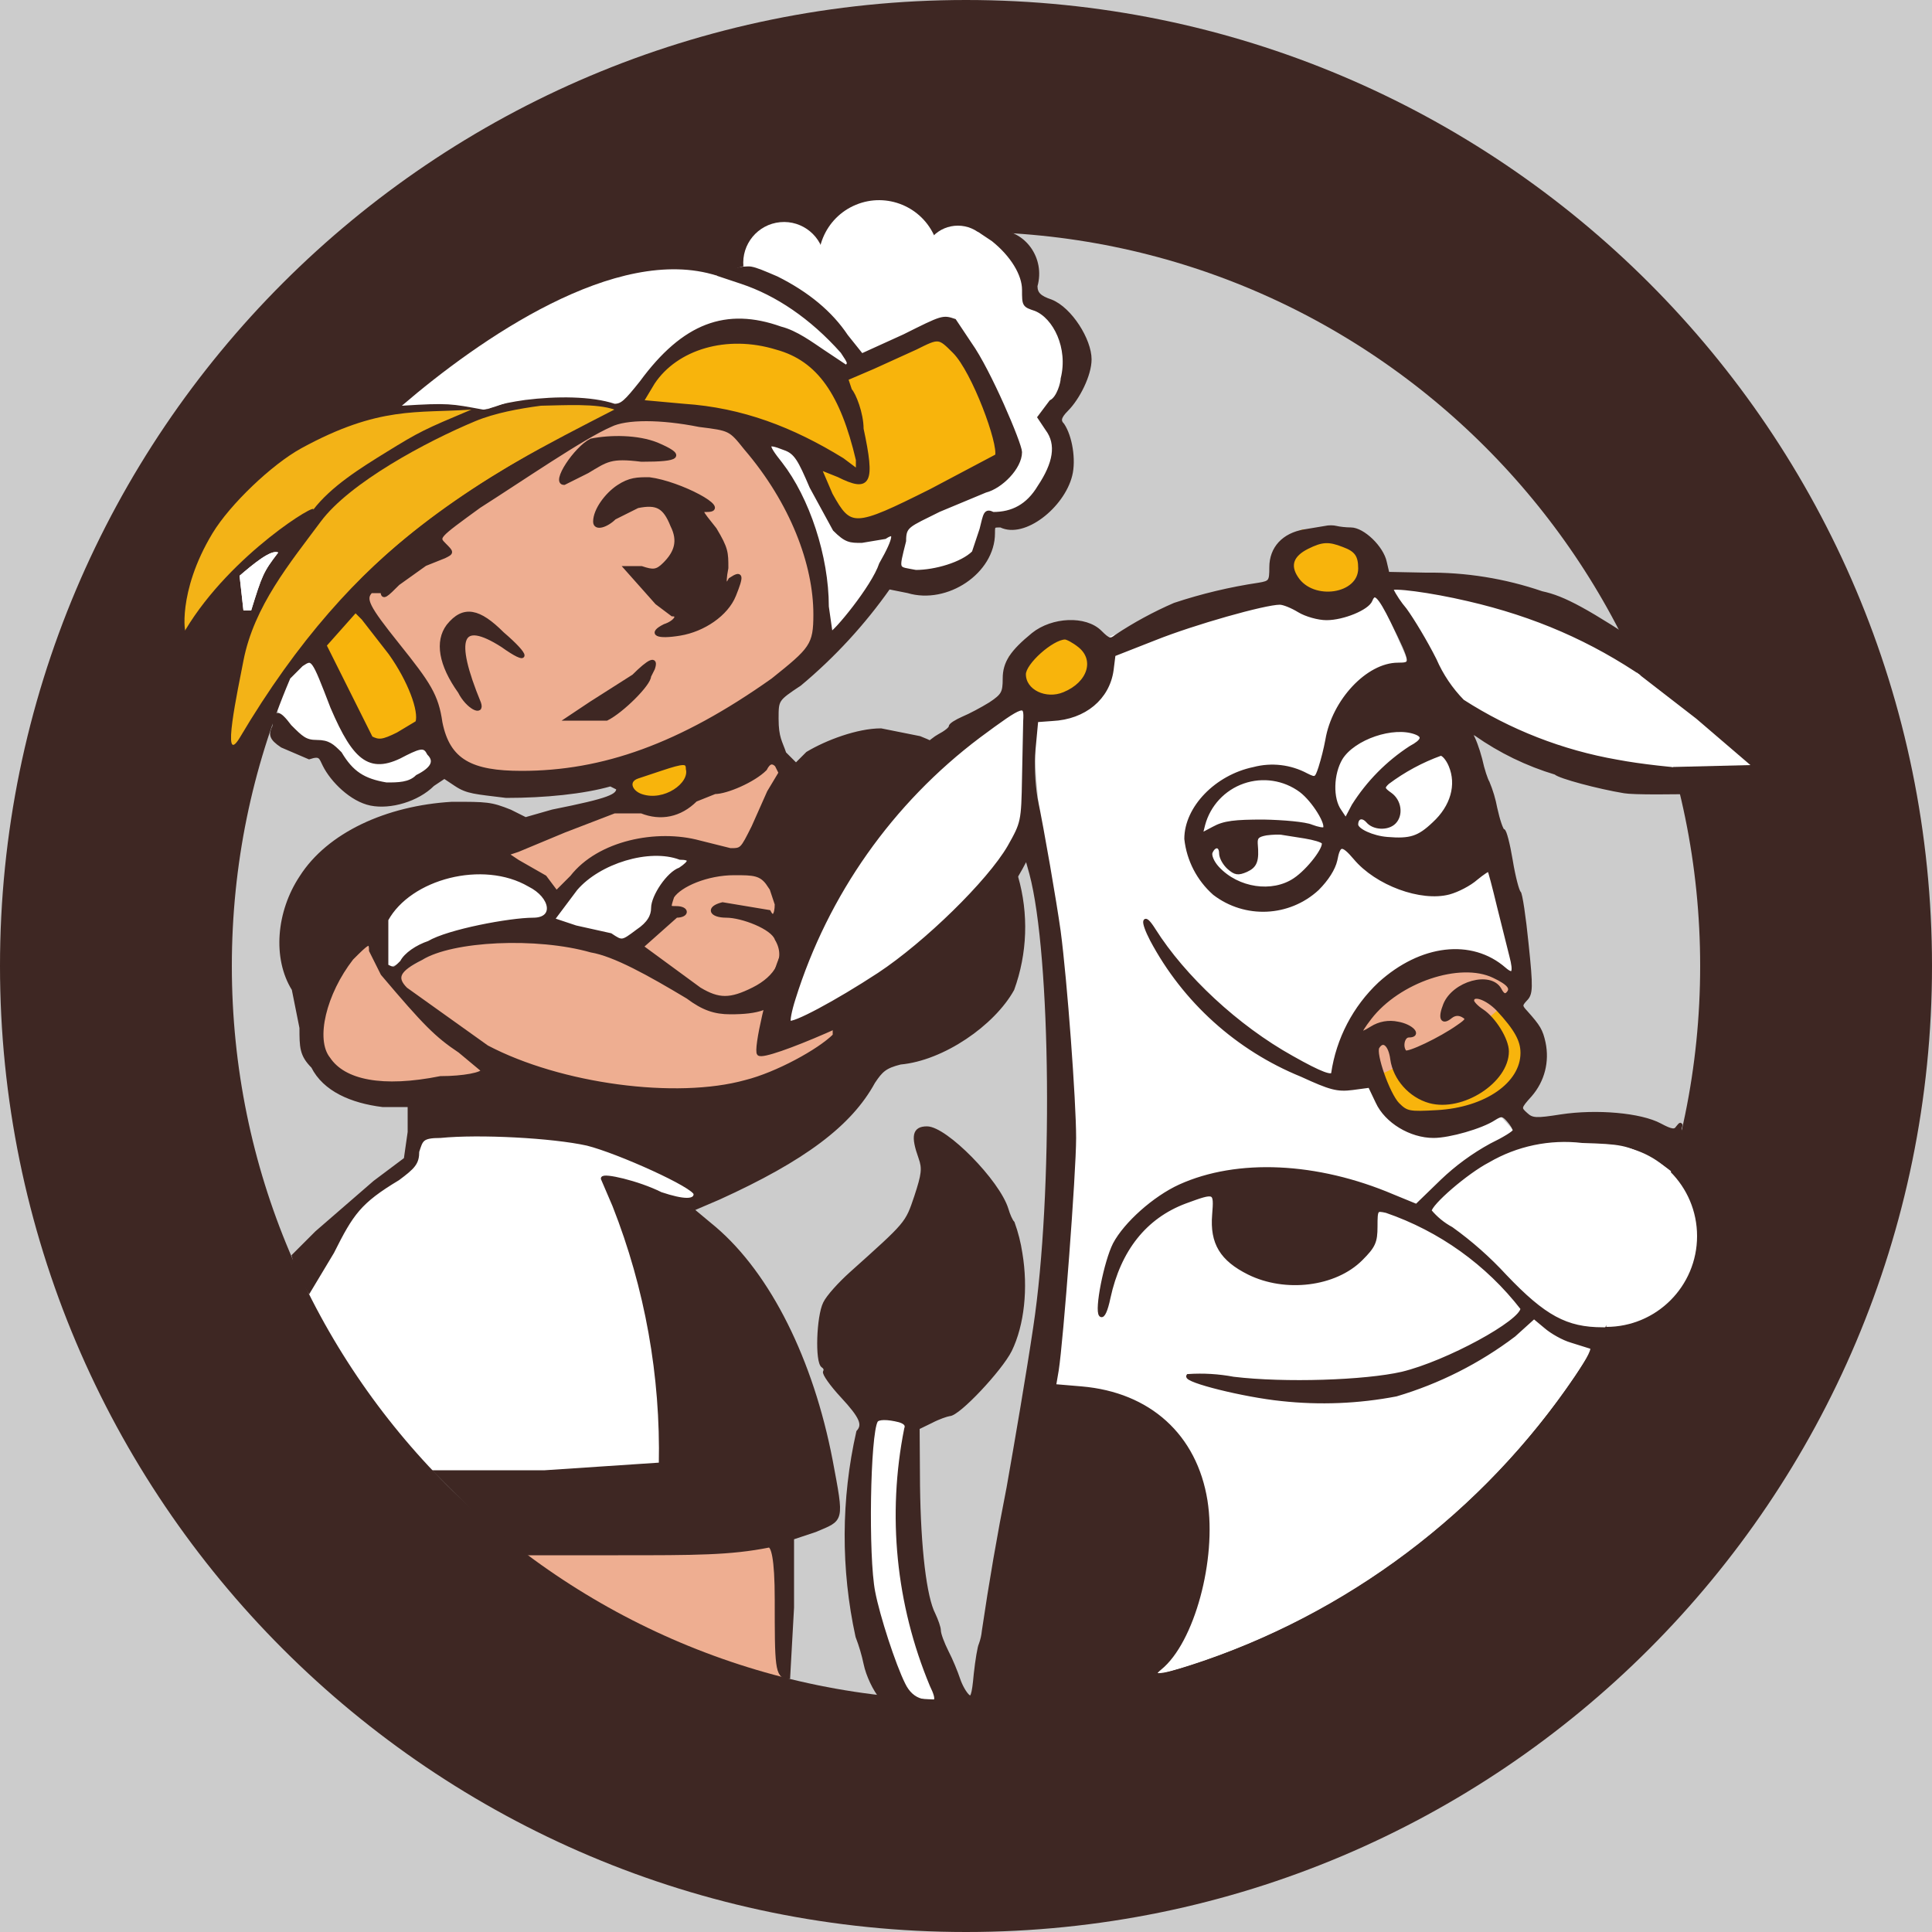
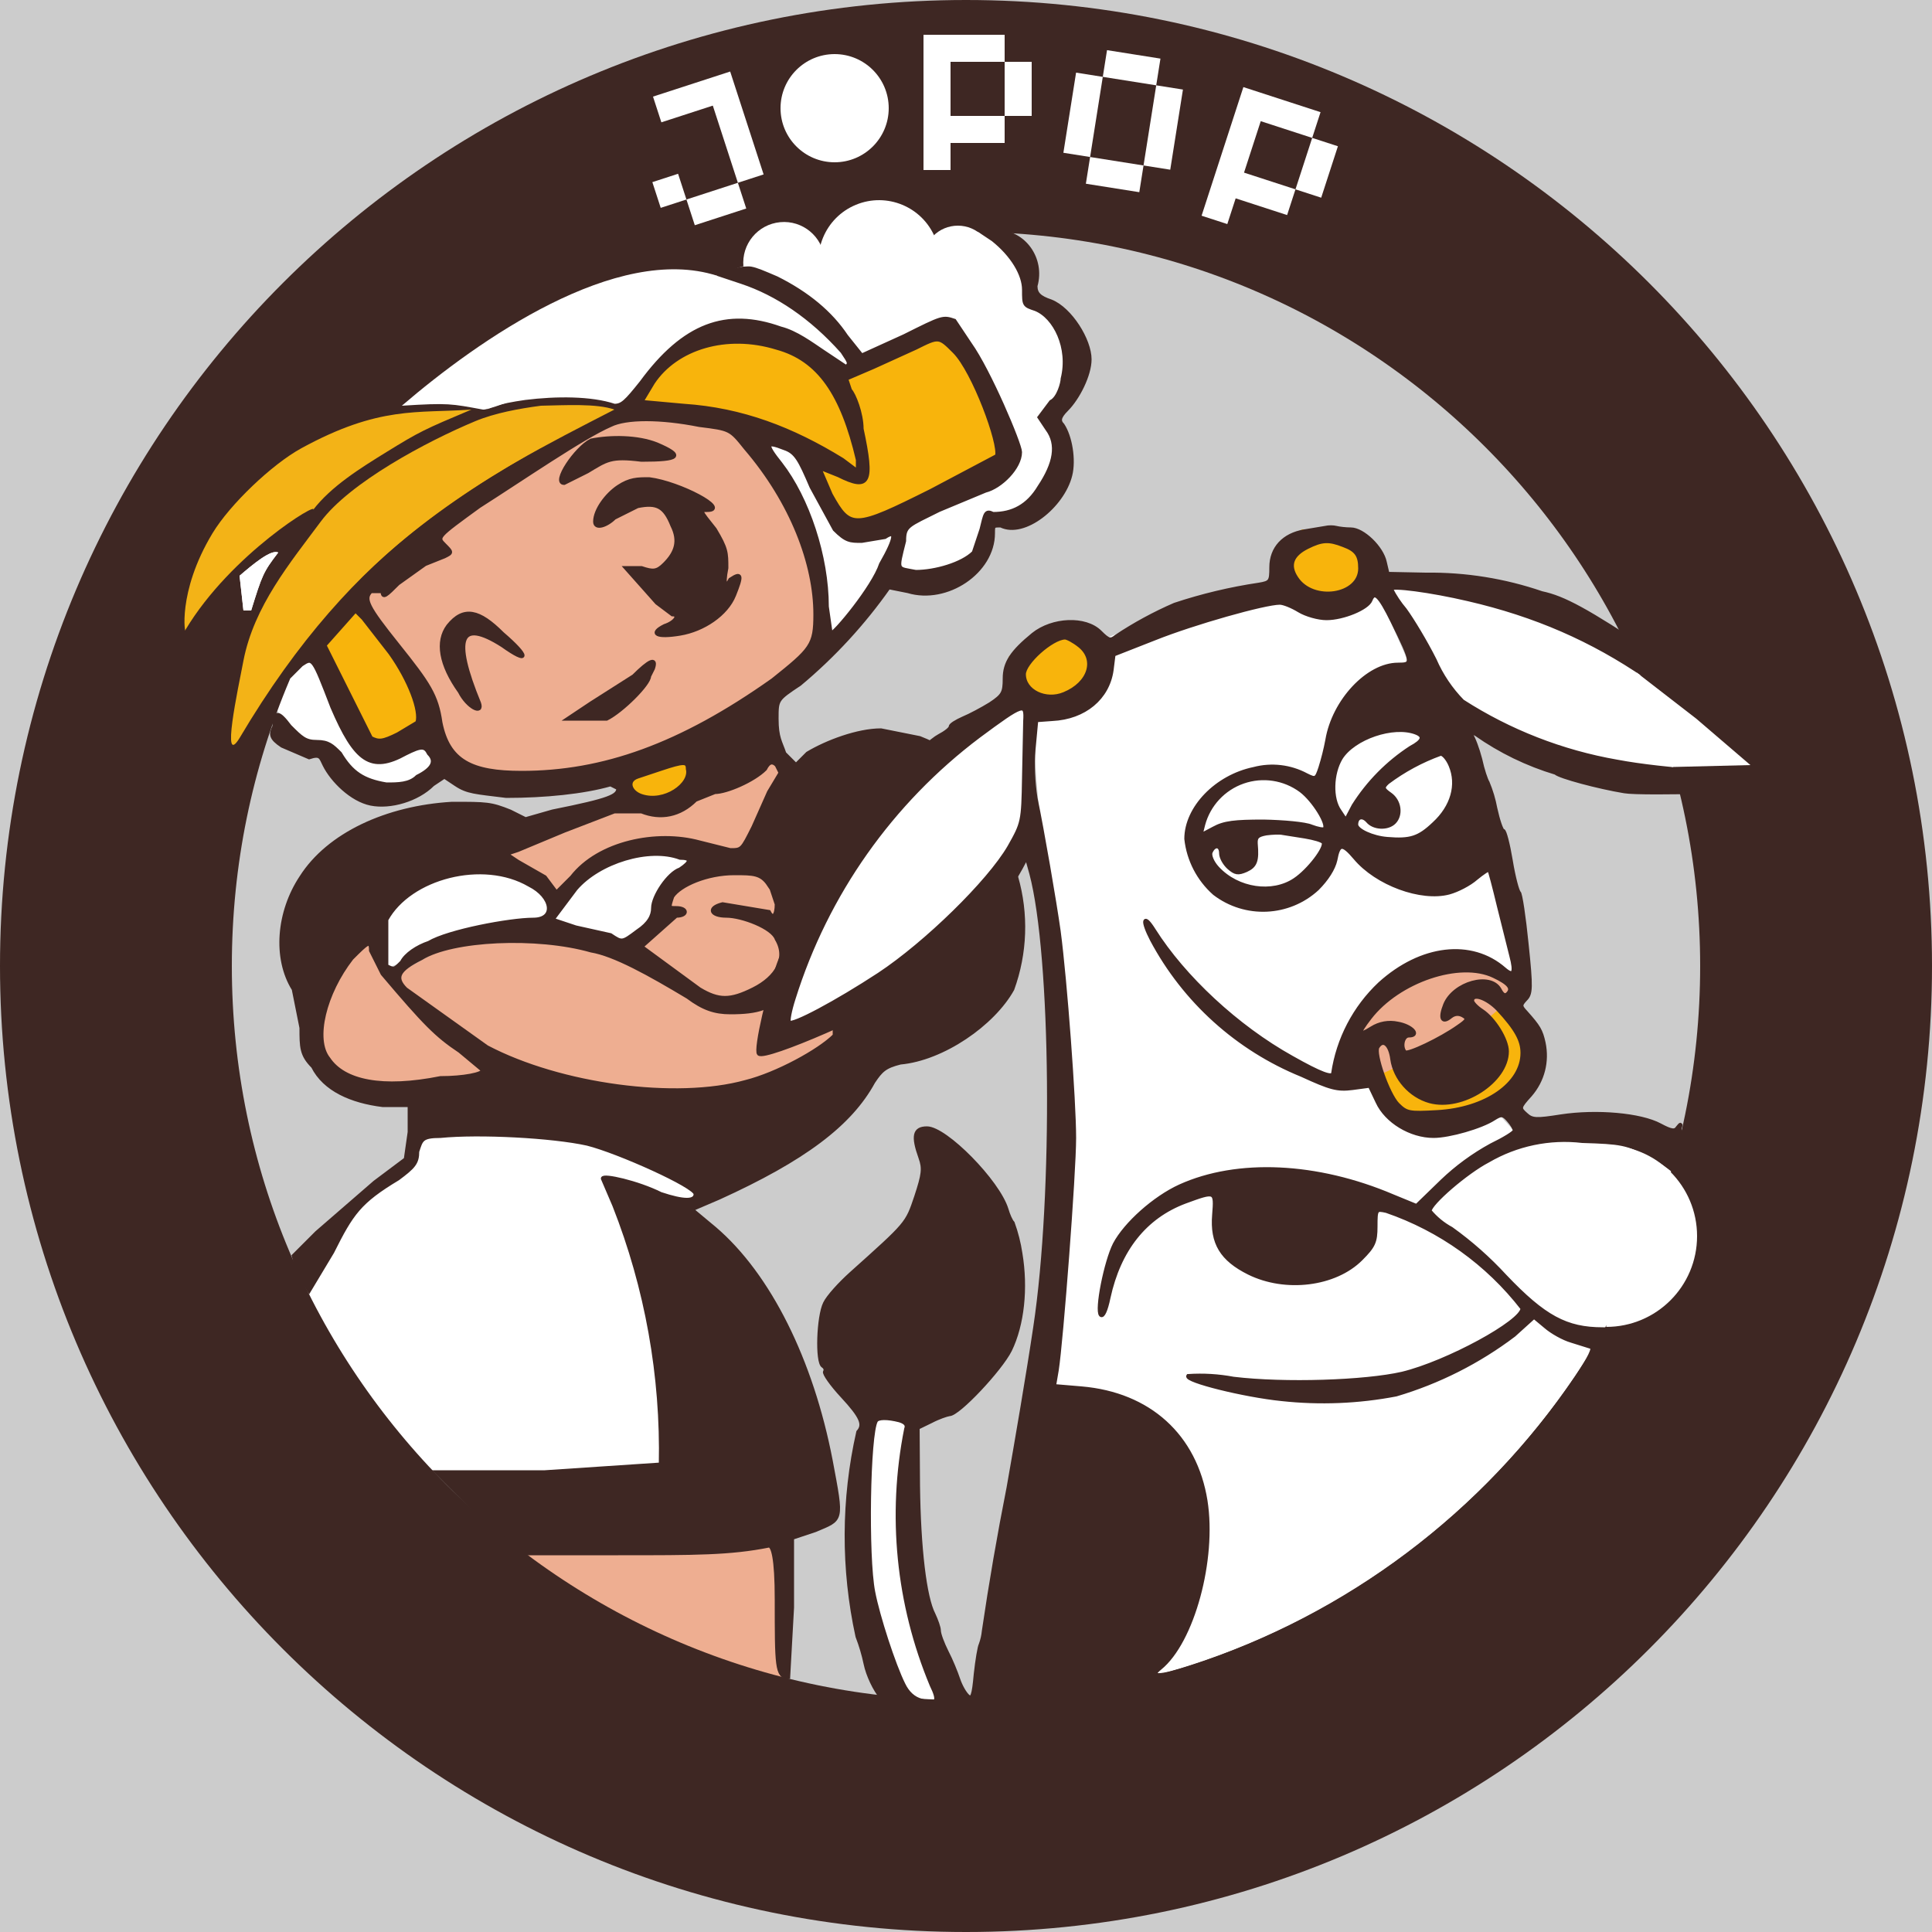
<svg xmlns="http://www.w3.org/2000/svg" viewBox="0 0 500 500">
  <path d="m0 0 h500 v500 h-500 v-500" style="fill: #ccc; stroke: none" />
  <style>
        circle, path {
            fill: #3e2723;
            stroke: #3e2723;
        }
    </style>
  <g>
    <path style="fill: #ffffff; stroke: none" d="m106 291 L211 291 L177 311 L173 381 L110 381 L70 330 L106 300" />
    <path style="fill: #ffffff; stroke: none" d="m99 251 L99 225 L134 225 L144 232 L161 220 L186 220 L171 233 L164 247 L130 239" />
    <path style="fill: #ffffff; stroke: none" d="m77 193 L66 174 L81 169 L96 195 L115 191 L111 203 L95 203" />
    <path style="fill: #ffffff; stroke: none" d="m118 106 L195 58 L257 58 L279 93 L274 106 L274 126 L257 136 L249 147 L229 152 L215 164 L203 121 L183 106" />
    <rect style="fill: #f8b40c; stroke: none" x="162" y="196" width="17" height="10" />
    <path style="fill: #f8b40c; stroke: none" d="m162 105 L182 85 L220 95 L247 86 L261 119 L220 137 L207 116" />
    <path style="fill: #f8b40c; stroke: none" d="m160 106 L112 136 L92 155 L113 187 L97 194 L74 159 L122 106" />
    <path style="fill: #eeae91; stroke: none" d="m96 284 L81 272 L81 259 L96 239 L101 253 L119 243 L152 243 L162 246 L170 237 L177 225 L207 225 L220 269 L191 284" />
    <path style="fill: #eeae91; stroke: none" d="m92 154 L158 106 L191 110 L211 141 L211 168 L170 197 L121 202" />
    <path style="fill: #eeae91; stroke: none" d="m144 232 L130 221 L162 206 L178 207 L202 195 L202 227 L165 218" />
    <path style="fill: #eeae91; stroke: none" d="m203 397 L203 442 L120 397" />
    <path d="m241 61 1 1c1-1 1-2-1-2v1z" />
    <path d="M257 62c5 4 8 9 8 13s0 4 3 5c5 2 9 10 7 18 0 1-1 5-3 6l-3 4 2 3c3 4 2 9-2 15-3 5-7 7-12 7-2-1-2 0-3 4l-2 6c-3 3-10 5-15 5-5-1-5 0-3-8 0-4 1-4 9-8l12-5c4-1 9-6 9-10 0-2-8-21-13-28l-4-6c-3-1-3-1-13 4l-11 5-4-5c-4-6-10-11-18-15-7-3-7-3-11-2l-4 1 6 2c9 3 18 9 26 18 2 3 2 3 1 4l-6-4c-3-2-7-5-11-6-14-5-25-1-36 14-4 5-5 6-7 6-6-2-15-2-23-1-7 1-10 2-12 4l-3 3 6-2c5-2 10-2 19-3h13l-11 6c-30 16-50 31-68 53l-3 5-1 4 2-2c3-2 3-2 8 11 6 14 10 17 19 12 4-2 5-2 6 0 2 2 1 4-3 6-2 2-5 2-8 2-6-1-9-3-12-8-2-2-3-3-6-3s-4-1-7-4c-3-4-4-4-4 0-1 2-1 3 2 5l7 3c3-1 3 0 4 2 2 4 7 9 12 10s12-1 16-5l3-2 3 2c3 2 5 2 13 3 10 0 20-1 27-3l2 1c0 2-2 3-17 6l-7 2-4-2c-5-2-6-2-15-2-17 1-32 8-39 19-6 9-7 21-2 29l2 10c0 5 0 7 3 10 3 6 10 9 18 10h7v7l-1 7-8 6-15 13-6 6 1 4 3 5 6-10c5-10 7-13 17-19 4-3 5-4 5-7 1-3 1-4 6-4 10-1 29 0 38 2 8 2 28 11 28 13s-3 2-9 0c-6-3-15-5-15-4l3 7a173 173 0 0 1 12 67l-30 2h-28l4 4 11 11 8 6h24c20 0 29 0 39-2 1 0 2 3 2 14 0 17 0 20 3 20l1-18v-18l6-2c7-3 7-2 4-18-5-26-16-48-30-60l-6-5 7-3c22-10 34-19 40-30 2-3 3-4 7-5 11-1 24-10 29-19a47 47 0 0 0 1-29l-2-11-9-11c-7-11-9-12-14-14l-10-2c-6 0-14 3-19 6l-3 3-3-3c-1-3-2-4-2-9s0-5 6-9a130 130 0 0 0 23-25l5 1c10 3 22-5 22-15 0-2 0-2 2-2 6 3 16-5 18-13 1-4 0-10-2-13-1-1-1-2 1-4 3-3 6-9 6-13 0-5-5-13-10-15-3-1-4-2-4-4 2-7-3-14-10-14h-4l3 2zm-56 28c11 3 17 12 21 29v3l-4-3c-13-8-26-13-41-14l-11-1 3-5c6-9 19-13 32-9zm46 1c5 5 12 24 11 27l-17 9c-20 10-21 10-26 1l-3-7 5 2c8 4 9 2 6-12 0-4-2-9-3-10l-1-3 7-3 11-5c6-3 6-3 10 1zm-66 19c8 1 8 1 12 6 12 14 18 30 18 43 0 8-1 9-11 17-24 17-44 24-65 24-13 0-19-3-21-13-1-7-3-10-11-20s-9-12-7-14h3c0 2 1 1 4-2l7-5 5-2c2-1 2-1 0-3s-2-2 9-10c11-7 27-18 34-21 4-2 13-2 23 0zm22 6c3 1 4 3 7 10l6 11c3 3 4 3 7 3l6-1c3-2 3 0-1 7-2 6-12 18-13 18l-1-7c0-13-5-28-12-37-4-5-4-6 1-4zM94 160l7 9c5 7 8 15 7 18l-5 3c-4 2-5 2-7 1l-12-24 8-9 2 2zm84 39c1 4-6 9-12 7-3-1-4-4-1-5l6-2c6-2 7-2 7 0zm24 1-3 5-4 9c-3 6-3 6-6 6l-8-2c-11-3-26 0-33 9l-4 4-3-4-7-4-3-2 3-1 12-5 13-5h7c5 2 10 1 14-3l5-2c3 0 10-3 13-6 1-2 2-2 3-1l1 2zm-26 22c3 0 3 1 0 3-3 1-7 7-7 10 0 2-1 4-4 6-4 3-4 3-7 1l-9-2-6-2 6-8c6-7 19-11 27-8zm-39 7c6 3 7 9 1 9s-22 3-27 6c-3 1-6 3-7 5-2 2-2 2-4 1v-12c6-11 25-16 37-9zm62-1 2 6c0 3-1 4-2 2l-12-2c-4 1-3 3 1 3s12 3 13 6c3 5 0 10-6 13s-9 3-14 0l-15-11 9-8c3 0 3-2 0-2-2 0-2 0-1-3 2-3 9-6 16-6 5 0 7 0 9 3zm-46 18c6 1 15 6 25 12 4 3 7 4 11 4 7 0 11-1 15-6l3-3 3 3 6 6v6c-4 4-15 10-23 12-18 5-48 1-67-9l-21-15c-3-3-2-5 4-8 8-5 30-6 44-2zm-57 0 3 6c11 13 14 16 20 20l6 5c0 1-5 2-11 2-15 3-25 1-29-5-4-5-1-17 6-26 4-4 5-5 5-2z" />
    <path d="M153 114c-4 2-10 11-7 11l6-3c5-3 6-4 14-3 10 0 11-1 4-4-5-2-12-2-17-1zm7 12c-3 2-6 6-6 9 0 2 3 1 5-1l6-3c5-1 7 0 9 5 2 4 1 7-2 10-2 2-3 2-6 1h-4l8 9 4 3c2 0 1 2-2 3-4 2-2 3 4 2s12-5 14-10 2-6-1-4c-1 2-2 2-1-3 0-4 0-5-3-10-4-5-4-5-2-5 6 0-7-7-15-8-3 0-5 0-8 2zm-44 36c-3 4-2 10 3 17 2 4 6 6 5 3-7-17-5-22 6-15 7 5 7 3 0-3-6-6-10-7-14-2zm48 13-11 7-6 4h10c4-2 11-9 11-11l1-2c1-3-1-2-5 2zm47-110 1 1 1-1-2-1v1z" />
  </g>
  <g>
    <path style="fill: #ffffff; stroke: none" d="m222 397 l5 -38 l9 9 l-2 35 l10 38 h-10" />
    <path style="fill: #ffffff; stroke: none" d="m199 269 L215 228 L242 195 L265 180 L267 185 L267 213 L247 242" />
    <path style="fill: #ffffff; stroke: none" d="m357 151 L379 151 L427 171 L458 201 L423 201 L377 185" />
    <path style="fill: #ffffff; stroke: none" d="m252 450 l20 -116 v-64 l-3 -59 l-3 -37 l46 -20 l44 -2 l35 80 l1 22 l-19 18 l20 22 l37 -2 l21 38 l-118 120" />
    <path style="fill: #f8b40c; stroke: none" d="m261 170 l10 -8 h7 L286 167 v7 l-10 7 h-6 l-6 -6" />
    <path style="fill: #f8b40c; stroke: none" d="m331 141 l6 -4 h9 l6 5 v6 l-6 9 h-11 l-4 -5" />
    <path style="fill: #f8b40c; stroke: none" d="m359 265 L360 274 L367 281 h10 L388 274 h-7 L377 257 L382 253 L394 267 v9 L386 285 L374 288 h-13 L353 277 v-9" />
    <path style="fill: #eeae91; stroke: none" d="m347 281 L349 269 L359 255 L375 249 L384 249 L394 256 L381 267 L351 281" />
    <path d="m343 136.6-5.4.9c-5.4.9-8.6 4.4-8.6 9.3 0 3.7-.2 4-3.2 4.5a130 130 0 0 0-21.8 5.2 97.5 97.5 0 0 0-15.1 8.2c-1.5 1.2-2 1.1-4.2-1.1-3.8-3.8-12.3-3.4-17.3.6-5.5 4.5-7.4 7.3-7.4 11.4 0 3.7-.4 4.4-3.7 6.6-2.1 1.3-5.3 3-7 3.7-1.8.8-3.3 1.7-3.3 2.2 0 .5-1.3 1.5-3 2.4-1.6.8-6.7 5.3-11.2 9.9-6.9 6.8-9.9 11-17.5 24.2a254.8 254.8 0 0 0-12.2 23.4c-3 7.6-6.7 23.7-5.7 24.7 1.6 1.6 31.4-11.4 38.2-16.6l4.5-3.1c2.3-1.5 15.5-14.5 17.4-17.1l3.6-4.9a56 56 0 0 0 4.1-6.4l1.5-2.8 1.2 4.3c5.6 21.1 6.2 83.1 1 117.4-1.8 12.1-4.8 29.6-6.9 41.5a765.3 765.3 0 0 0-6.4 37.1 14 14 0 0 1-.8 3.5c-.3.5-.9 4-1.3 7.7-.5 5.6-.9 6.6-2 5.7-.8-.7-1.9-2.6-2.5-4.4-.6-1.8-1.9-5-3-7.1-1.1-2.2-2-4.6-2-5.5 0-.8-.7-2.7-1.4-4.2-2.3-4.4-3.8-17.1-4-33.3l-.1-15 3.5-1.7c1.9-1 4-1.7 4.7-1.8 2.3 0 13.2-11.6 15.7-16.6 3.2-6.6 4.2-16 2.7-25a41 41 0 0 0-2-7.9c-.5-.5-1.2-2.1-1.6-3.5-2.2-7.2-15.8-21-20.6-21-3.3 0-3.7 2-1.7 7.6 1 2.8.8 4.3-1.1 10.1-2.4 7.1-2.2 6.8-16.8 19.9-2.9 2.6-6 6-6.8 7.7-1.7 3.4-2.1 15.2-.5 16.2.6.4.8 1 .5 1.5-.3.4 1.7 3.3 4.5 6.3 5 5.4 5.8 7.4 4.1 9.3a121.9 121.9 0 0 0-.2 52.9 46 46 0 0 1 2.1 7.1c.6 2.9 2.4 6.7 4.1 8.7l3 3.7h16.4c13 0 20.3-.6 36.4-3 18.9-2.8 21-3.4 34.9-8.9 37.7-15.1 71-41.3 90.6-71.3l7.5-11.6 6.8-2c9.6-3 14.2-7.8 21.9-23.2 1.1-2.1 1.8-5.9 1.8-9.6.1-5.1-.3-6.7-2.8-10.3a36.2 36.2 0 0 0-6.6-6.9c-2.1-1.6-3.5-3.3-3.3-4.2.4-1.2.3-1.2-.5-.2-.7 1.1-1.6 1-4.6-.6-5-2.7-16.4-3.7-25.6-2.3-6.4 1-7.5 1-9.1-.5-1.8-1.6-1.8-1.8 1.1-5 3.3-3.8 4.5-8.7 3.5-13.5-.7-3.2-1.3-4.2-4.6-7.9-1.5-1.6-1.5-1.9-.1-3.4 1.4-1.4 1.5-2.9.3-14.3-.7-7-1.6-13-2-13.3-.4-.3-1.4-4-2.1-8.3-.7-4.2-1.6-7.7-2-7.7-.4 0-1.3-2.6-2-5.8a33 33 0 0 0-2-6.7c-.4-.6-1.3-3.2-1.9-6-.7-2.7-1.8-5.6-2.4-6.4-1-1.2-.8-1.2 1.3-.1a71.7 71.7 0 0 0 20.6 10c1 1 11.1 3.7 17.8 4.8 4.5.8 41.3-.2 42.2-1.1.4-.3-1.1-3-3.1-5.9a111.4 111.4 0 0 0-32-28.7c-16.9-11.2-22.8-14.4-28.5-15.6a89 89 0 0 0-30-4.8l-9.9-.2-.7-3c-.8-3.8-5.7-8.5-8.8-8.5-1.3 0-3-.2-3.8-.4-.7-.2-2-.2-2.8 0zm4.7 4.5c3.3 1.2 4.3 2.6 4.3 6 0 7.2-12.3 9-16.5 2.5-2.2-3.3-1.2-6 2.8-8 3.8-1.9 5.6-2 9.4-.5zm32.3 14c17.3 4 32 10.4 46 20 8.8 6 27 22.3 27 24.1 0 1.6-22.4.2-34.5-2.1a108.4 108.4 0 0 1-40-15.6 35.6 35.6 0 0 1-7.2-10.7c-2.3-4.6-5.8-10.4-7.7-13a28 28 0 0 1-3.6-5.4c0-.9 10.2.4 20 2.7zm-19.6 5.8c5.3 10.8 5.3 11.1 1.4 11.1-7.8 0-16.6 9.4-18.3 19.5a63 63 0 0 1-1.8 7.2c-1 3-1.2 3.1-3.6 1.9a18.7 18.7 0 0 0-13.6-1.6c-9.7 2-17.5 10.1-17.5 18.1a22 22 0 0 0 7.3 14.1 20.7 20.7 0 0 0 26.6-1.2c2.5-2.5 4.2-5.2 4.7-7.4.8-4.4 1.8-4.5 5.1-.6 5.6 6.7 17.1 10.9 24.3 9 2.2-.6 5.3-2.2 7-3.7 1.7-1.4 3.2-2.4 3.4-2.2.2.2 1.3 4.4 2.5 9.4l3.2 12.8c1.2 4.5.6 5.6-1.8 3.5-8.5-7.4-21.5-5.9-32.2 3.8a39.8 39.8 0 0 0-12.1 23.2c-.2 1.2-3.1.2-10.7-4.1-14.2-7.9-28-20.8-35.7-33-2.7-4.3-3.1-2.5-.5 2.5a76.7 76.7 0 0 0 38.8 35c7.4 3.4 9.2 3.9 13.1 3.4l4.5-.6 2 4.2c2.3 5 8.6 8.8 14.5 8.8 4.1 0 12.4-2.4 15.6-4.5 1.9-1.2 2.4-1.2 3.8.4.9 1 1.6 2.2 1.6 2.7s-2.8 2.2-6.1 3.8a60 60 0 0 0-12.7 9.3l-6.6 6.4-6.1-2.5c-19.7-8.4-40.3-9.3-55.1-2.6-6.6 3-14.1 9.7-16.9 15-2.3 4.5-4.8 17.1-3.6 18.3.5.5 1.3-1.1 2-4.5 2.7-12.4 9.4-20.9 19.8-24.8 7.9-2.9 8-2.9 7.5 3.4-.6 7.3 2 11.5 9 15 9.5 4.7 22.3 3.1 29-3.6 3.3-3.3 3.8-4.4 3.8-8.4 0-4.5.1-4.6 2.8-4a75.6 75.6 0 0 1 35.2 25.2c0 3.5-19.5 14.1-31.1 16.9-9.6 2.2-30.4 2.9-43.7 1.3a46.6 46.6 0 0 0-11.7-.7c-.8 1.2 14.4 5 24.2 6a100 100 0 0 0 29.6-1.2 95.4 95.4 0 0 0 30.5-15.4l5.2-4.7 3 2.5c1.6 1.4 4.6 3.1 6.7 3.7l5.1 1.6c.9.2-.4 2.8-3.7 7.8a193 193 0 0 1-99.9 75.1c-8.1 2.6-11.1 2.7-8 .2 8.4-6.8 14.2-28.1 11.8-43.3-2.7-16.8-14.6-27.6-32.1-29.1l-7.1-.6.7-4.1c1.2-7.7 4.5-51.1 4.5-60.1 0-9.5-2.3-40.7-4-53.5-1.1-7.8-4.2-25.8-6-34.5a55 55 0 0 1-.5-12.6l.7-7.5 4.1-.3c8.4-.4 14.4-5.5 15.4-12.7l.5-4 10.7-4.2c10-4 28.4-9.2 32.3-9.2 1 0 3.2.9 5 2 1.8 1.1 5 2 7.1 2 4.3 0 10.6-2.6 11.4-4.7 1-2.5 2.3-1.3 5.7 5.6zm-81 6.2c4.5 3.6 2.6 9.8-4 12.5-4.8 2-10.4-.7-10.4-5.1 0-3 7.2-9.4 10.6-9.5.6 0 2.3.9 3.8 2.1zm-14.1 19.5-.3 14.6c-.2 11.5-.3 11.8-3.8 18-5.3 9.1-21.6 25-33.7 33-11 7.2-22.4 13.3-23.3 12.4-.3-.4.2-3.1 1.2-6.2a135.8 135.8 0 0 1 47.9-67.9c11.6-8.6 12.3-8.8 12-3.9zm101.1 3c2.4.9 1.9 2.2-1.3 3.9a49.3 49.3 0 0 0-14.8 15l-2 3.8-1.6-2.4c-2.3-3.2-2.1-9.7.3-13.7 3.3-5.3 13.6-8.8 19.4-6.6zm9 8.5c2.1 5 .5 10.7-4.3 15.1-3.9 3.7-6.1 4.4-12.1 3.9-3.8-.3-8-2.2-8-3.7 0-2 1.6-2.5 3-.9 1.5 1.8 5.1 2 6.8.3 1.9-1.9 1.4-5.5-1-7.2-2-1.4-2.1-1.8-.7-3.1a52.8 52.8 0 0 1 13.7-7.4c.7-.1 1.9 1.3 2.6 3zm-38.7 6.5c3.3 2.5 7.2 8.8 6.1 9.9-.3.3-1.8 0-3.4-.6-1.6-.7-7.2-1.2-12.4-1.3-7.4 0-10.2.3-12.9 1.8l-3.4 1.8.7-2.8a16.2 16.2 0 0 1 25.3-8.8zm1 11.9c2.4.4 4.5 1 4.8 1.5.8 1.3-3.8 7.3-7.4 9.7-5.8 3.9-14.8 2.6-20-3-1.4-1.5-2.1-3.3-1.8-4.1.9-2.2 2.7-2 2.7.2 0 1.1.9 2.7 2 3.7 1.7 1.5 2.4 1.6 4.5.7 2.4-1.1 2.9-2.4 2.5-6.9-.1-1.7.5-2.2 2.7-2.6 1.5-.2 3.5-.3 4.3-.1l5.7.9zm48.9 36.1c4 1.9 5 3.2 3.6 4.6-.7.7-1.4.3-2.1-1.1-2.4-4.3-11.8-1.7-14.1 3.9-1.4 3.5-.8 4.9 1.4 3.1 1-.8 2.1-.9 3.2-.3 1.4.8 1.3 1.2-1.2 2.9-4.5 3.2-13.1 7.3-13.8 6.6-1.2-1.3-.6-4.3 1-4.3 3 0 .7-2.5-2.9-3.1a9 9 0 0 0-6.7 1.2c-3.7 2.3-3.8 1.6-.5-2.7 7.4-9.6 23.3-15 32.1-10.8zm1.1 8.6c4.7 5.1 6.3 8 6.3 11.3 0 8-9.4 14.6-22.1 15.3-7.2.4-7.9.3-10.2-2-2.5-2.6-6.2-13.1-5.2-14.8 1.4-2.3 3.3-.8 3.8 3.1.7 5 4.7 9.5 9.7 10.9 8.4 2.3 20-5.2 20-12.9 0-3-3.3-8.4-6.5-10.5-1.4-.9-2.5-2.1-2.5-2.6 0-2.1 3.8-.8 6.7 2.2zm38.8 37.5c10.8 5.6 15.9 13.6 14.6 22.9a25.7 25.7 0 0 1-26.3 22.4c-9.5 0-15.2-3.1-25.3-13.7a90.5 90.5 0 0 0-13.9-12.3 19 19 0 0 1-5.6-4.6c0-1.9 9.5-10.1 15.1-13a39.3 39.3 0 0 1 24.4-5.1c10.1.3 11.5.6 17 3.4zm-193.7 68.9c1.6.5 2.1 1.2 1.7 2.2a114.3 114.3 0 0 0 6.6 66.3c2.1 4.3 1.5 5.2-2.7 4-1.9-.5-3.5-1.9-4.6-4.2-2.5-5-6.6-17.6-7.8-23.9-1.8-9.1-1.3-40.8.7-44.3.5-.9 3-.9 6.1-.1z" />
  </g>
  <g>
    <circle r="220" cy="250" cx="250" stroke-width="60" style="fill: transparent" />
    <path style="fill: #ffffff; stroke: none" d="M256.9 67.4 a1,1 0 0,0 -18,0" />
    <path style="fill: #ffffff; stroke: none" d="M242 61.5 a1,1 0 0,0 -29,12" />
    <path style="fill: #ffffff; stroke: none" d="M213.4 67 a1,1 0 0,0 -21,2" />
    <path style="fill: #ffffff; stroke: none" fill-rule="evenodd" d="M185.5,71.333c0.611,0.15-2.923,4.521-14.5,12.668-4.73,3.329-9.323,5.6-14,9-3.526,2.562-30.046,13.357-32,13-8.276-1.512-8.847-1.769-21-1C123.967,87.869,159.517,63.065,185.5,71.333ZM72,143c-3.862,5.027-4.152,5.817-7,15H63l-1-9C65.379,146.113,70.19,142.051,72,143Z" />
    <path style="fill: #ffffff; stroke: none" fill-rule="evenodd" d="M72,143c-3.862,5.027-4.152,5.817-7,15H63l-1-9C65.379,146.113,70.19,142.051,72,143Z" />
    <path style="fill: #f3b317; stroke: none" fill-rule="evenodd" d="M140,105c6.149-.115,14.456-0.625,19,1-34.606,17.785-66.7,33.832-97,85-4.828,7.843-.464-12.424,1-20,2.736-14.154,12.1-25.36,20-36,7.507-10.113,27.451-20.775,40-26C128.063,106.892,134.3,105.752,140,105Zm-18,1c-12.212,5.151-13.322,5.644-22,11-6.67,4.116-14.337,8.879-19,15,1.946-2.554-21.19,11.287-33,31,0,1.88-2.333-9.546,7-25,4.491-7.436,15.37-17.829,23-22C98.181,104.969,107.988,107,122,106Z" />
-     <path style="fill: #ffffff; stroke: none" d="m423.5 174 L439 186 L453 198 L432.7 198.5" />
+     <path style="fill: #ffffff; stroke: none" d="M423.5 174 L439 186 L453 198 L432.7 198.5" />
    <path style="fill: #ffffff; stroke: none" d="M415.7 343.4 a1,1 0 0,0 0,-47" />
  </g>
+   <g>
+     <path style="fill: #ffffff; stroke: none" transform="rotate(-18)" d="M153 76 h21 v28 h-7 v7 h-14 v-14 h-7 v7 h21 v-21 h-14" />
+     <circle r="14" cx="216" cy="28" style="fill: #ffffff; stroke: none" />
+     <path style="fill: #ffffff; stroke: none" d="M239 9 h21 v7 h7 v14 h-7 v-14 h-14 v14 h14 v7 h-14 v7 h-7 v-35" />
+     <path style="fill: #ffffff; stroke: none" transform="rotate(9)" d="M292 -32 h7 v28 h7 v-21 h-28 v21 h21 v7 h-14 v-35" />
+     <path style="fill: #ffffff; stroke: none" transform="rotate(18)" d="M313 -78 h21 v7 h7 v14 h-7 v-14 h-14 v14 h14 v7 h-14 v7 h-7 v-35" />
+   </g>
</svg>
